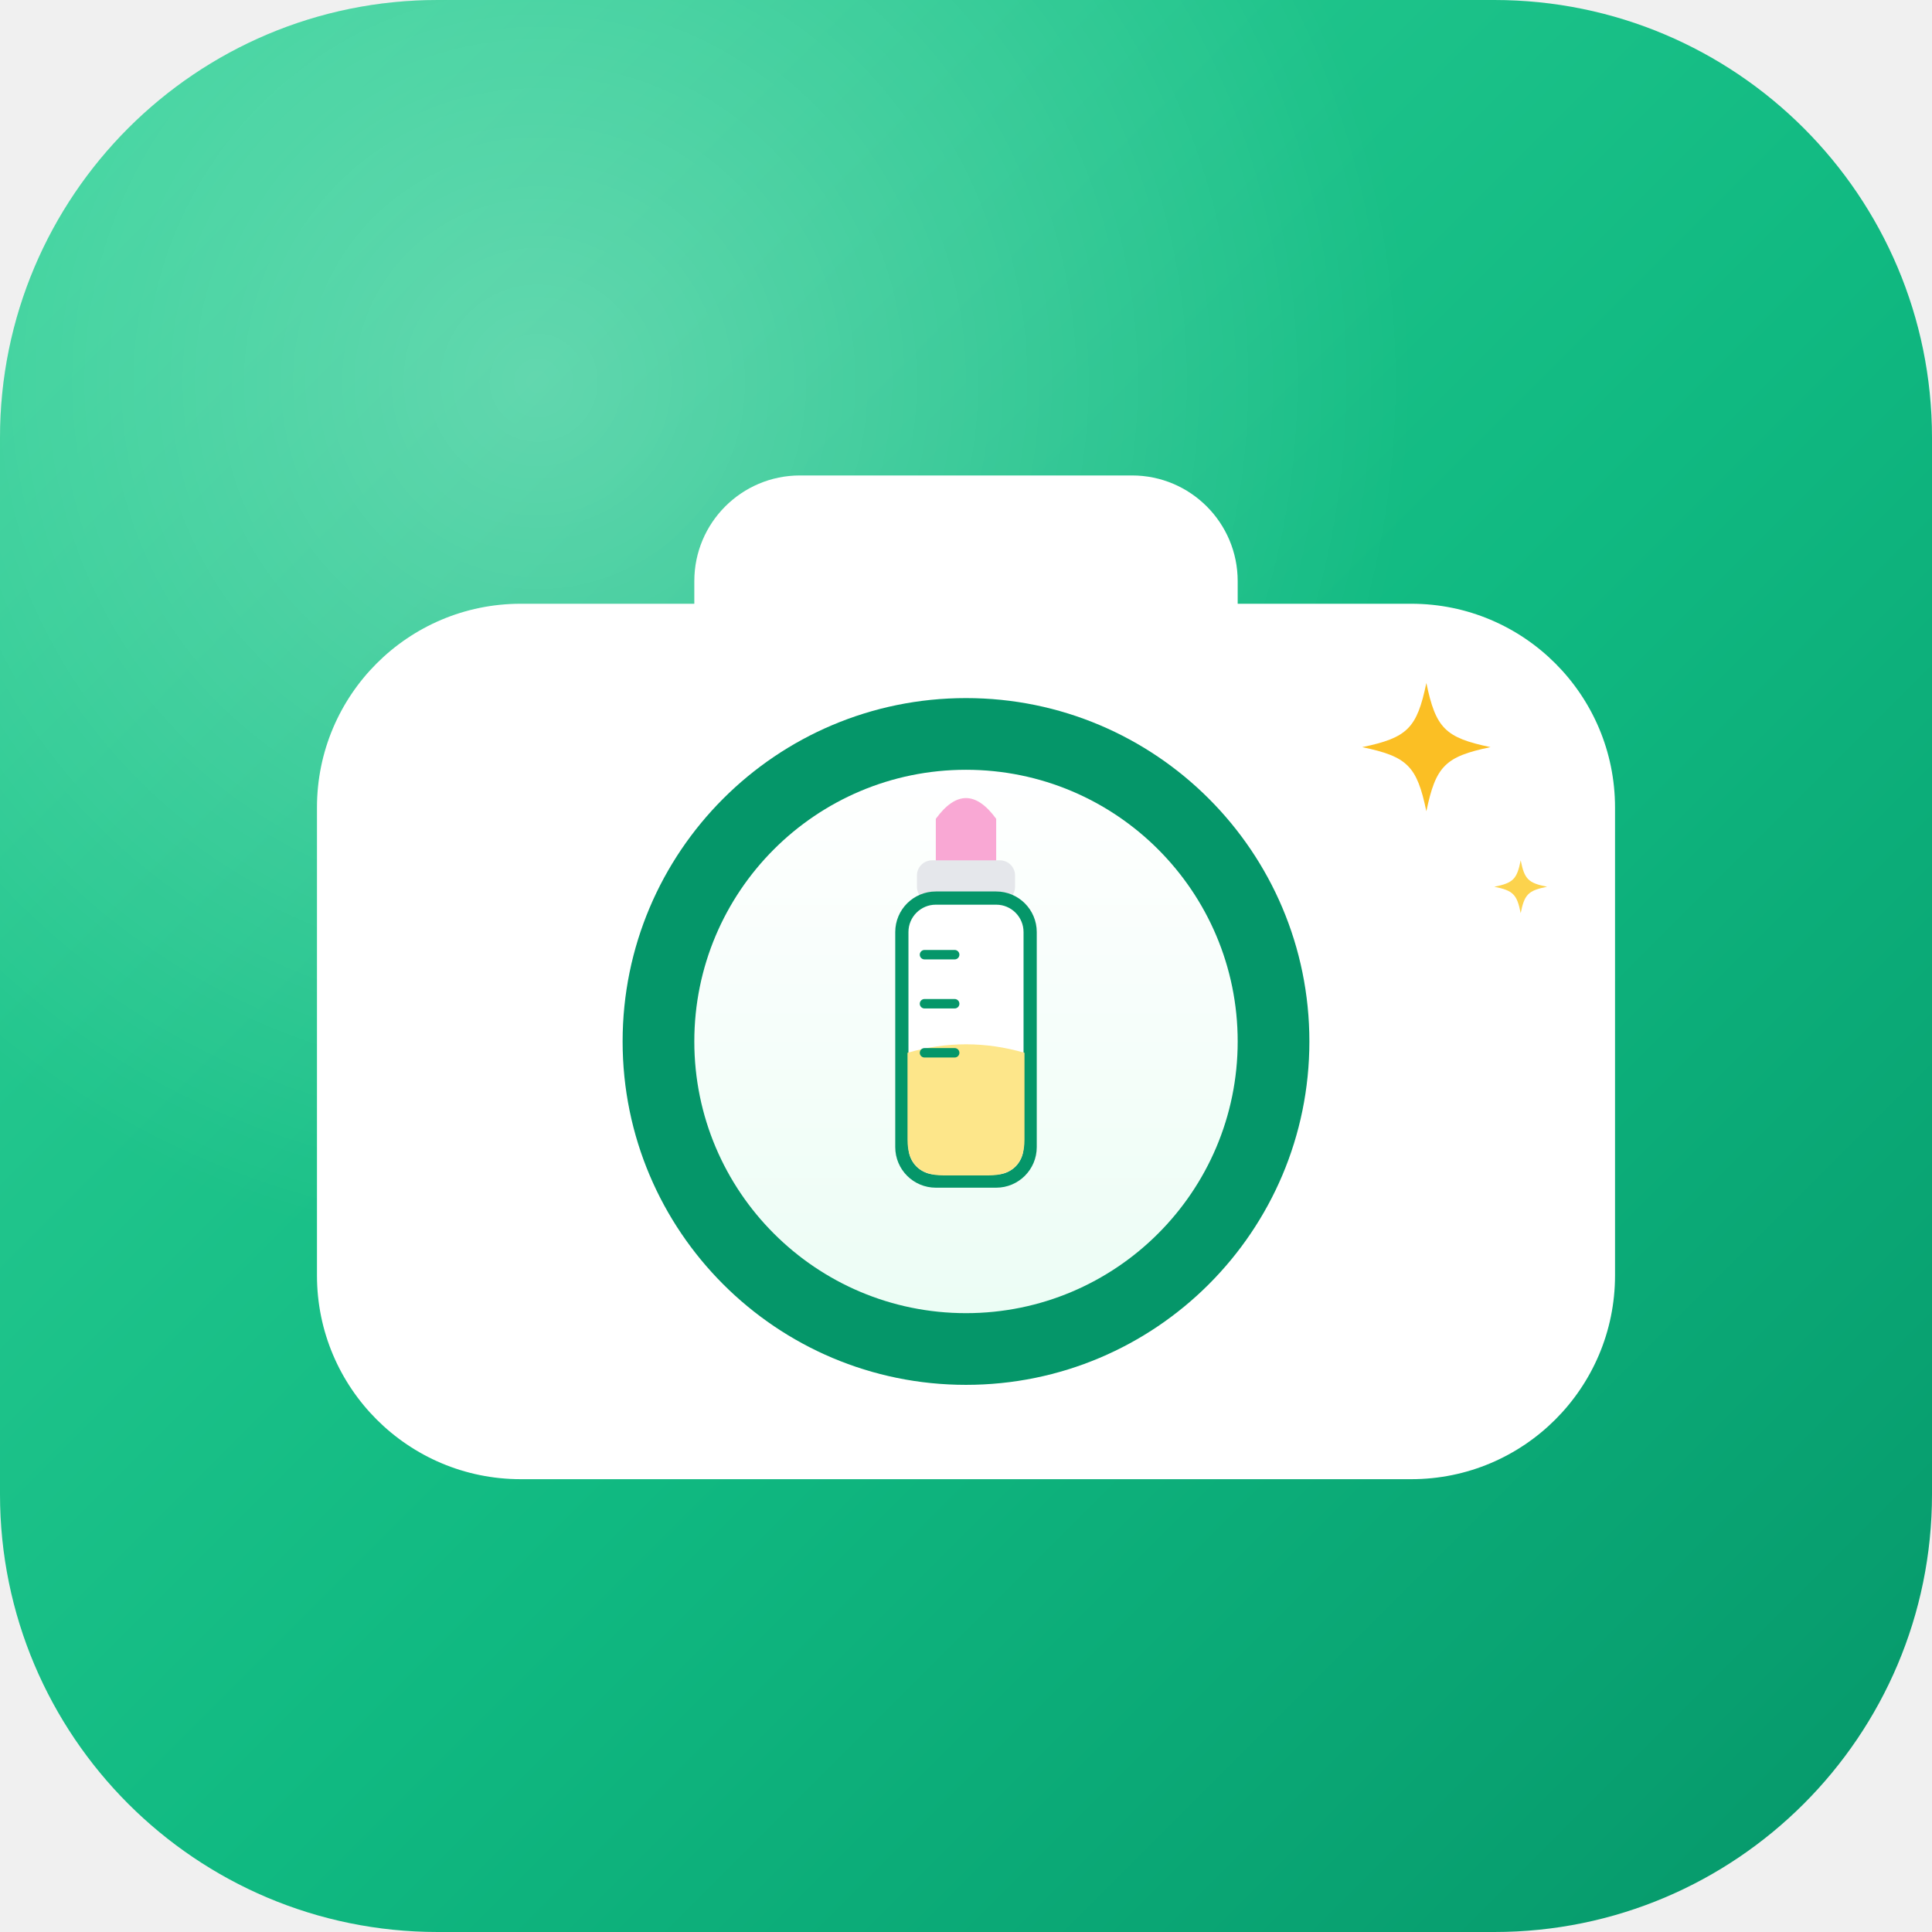
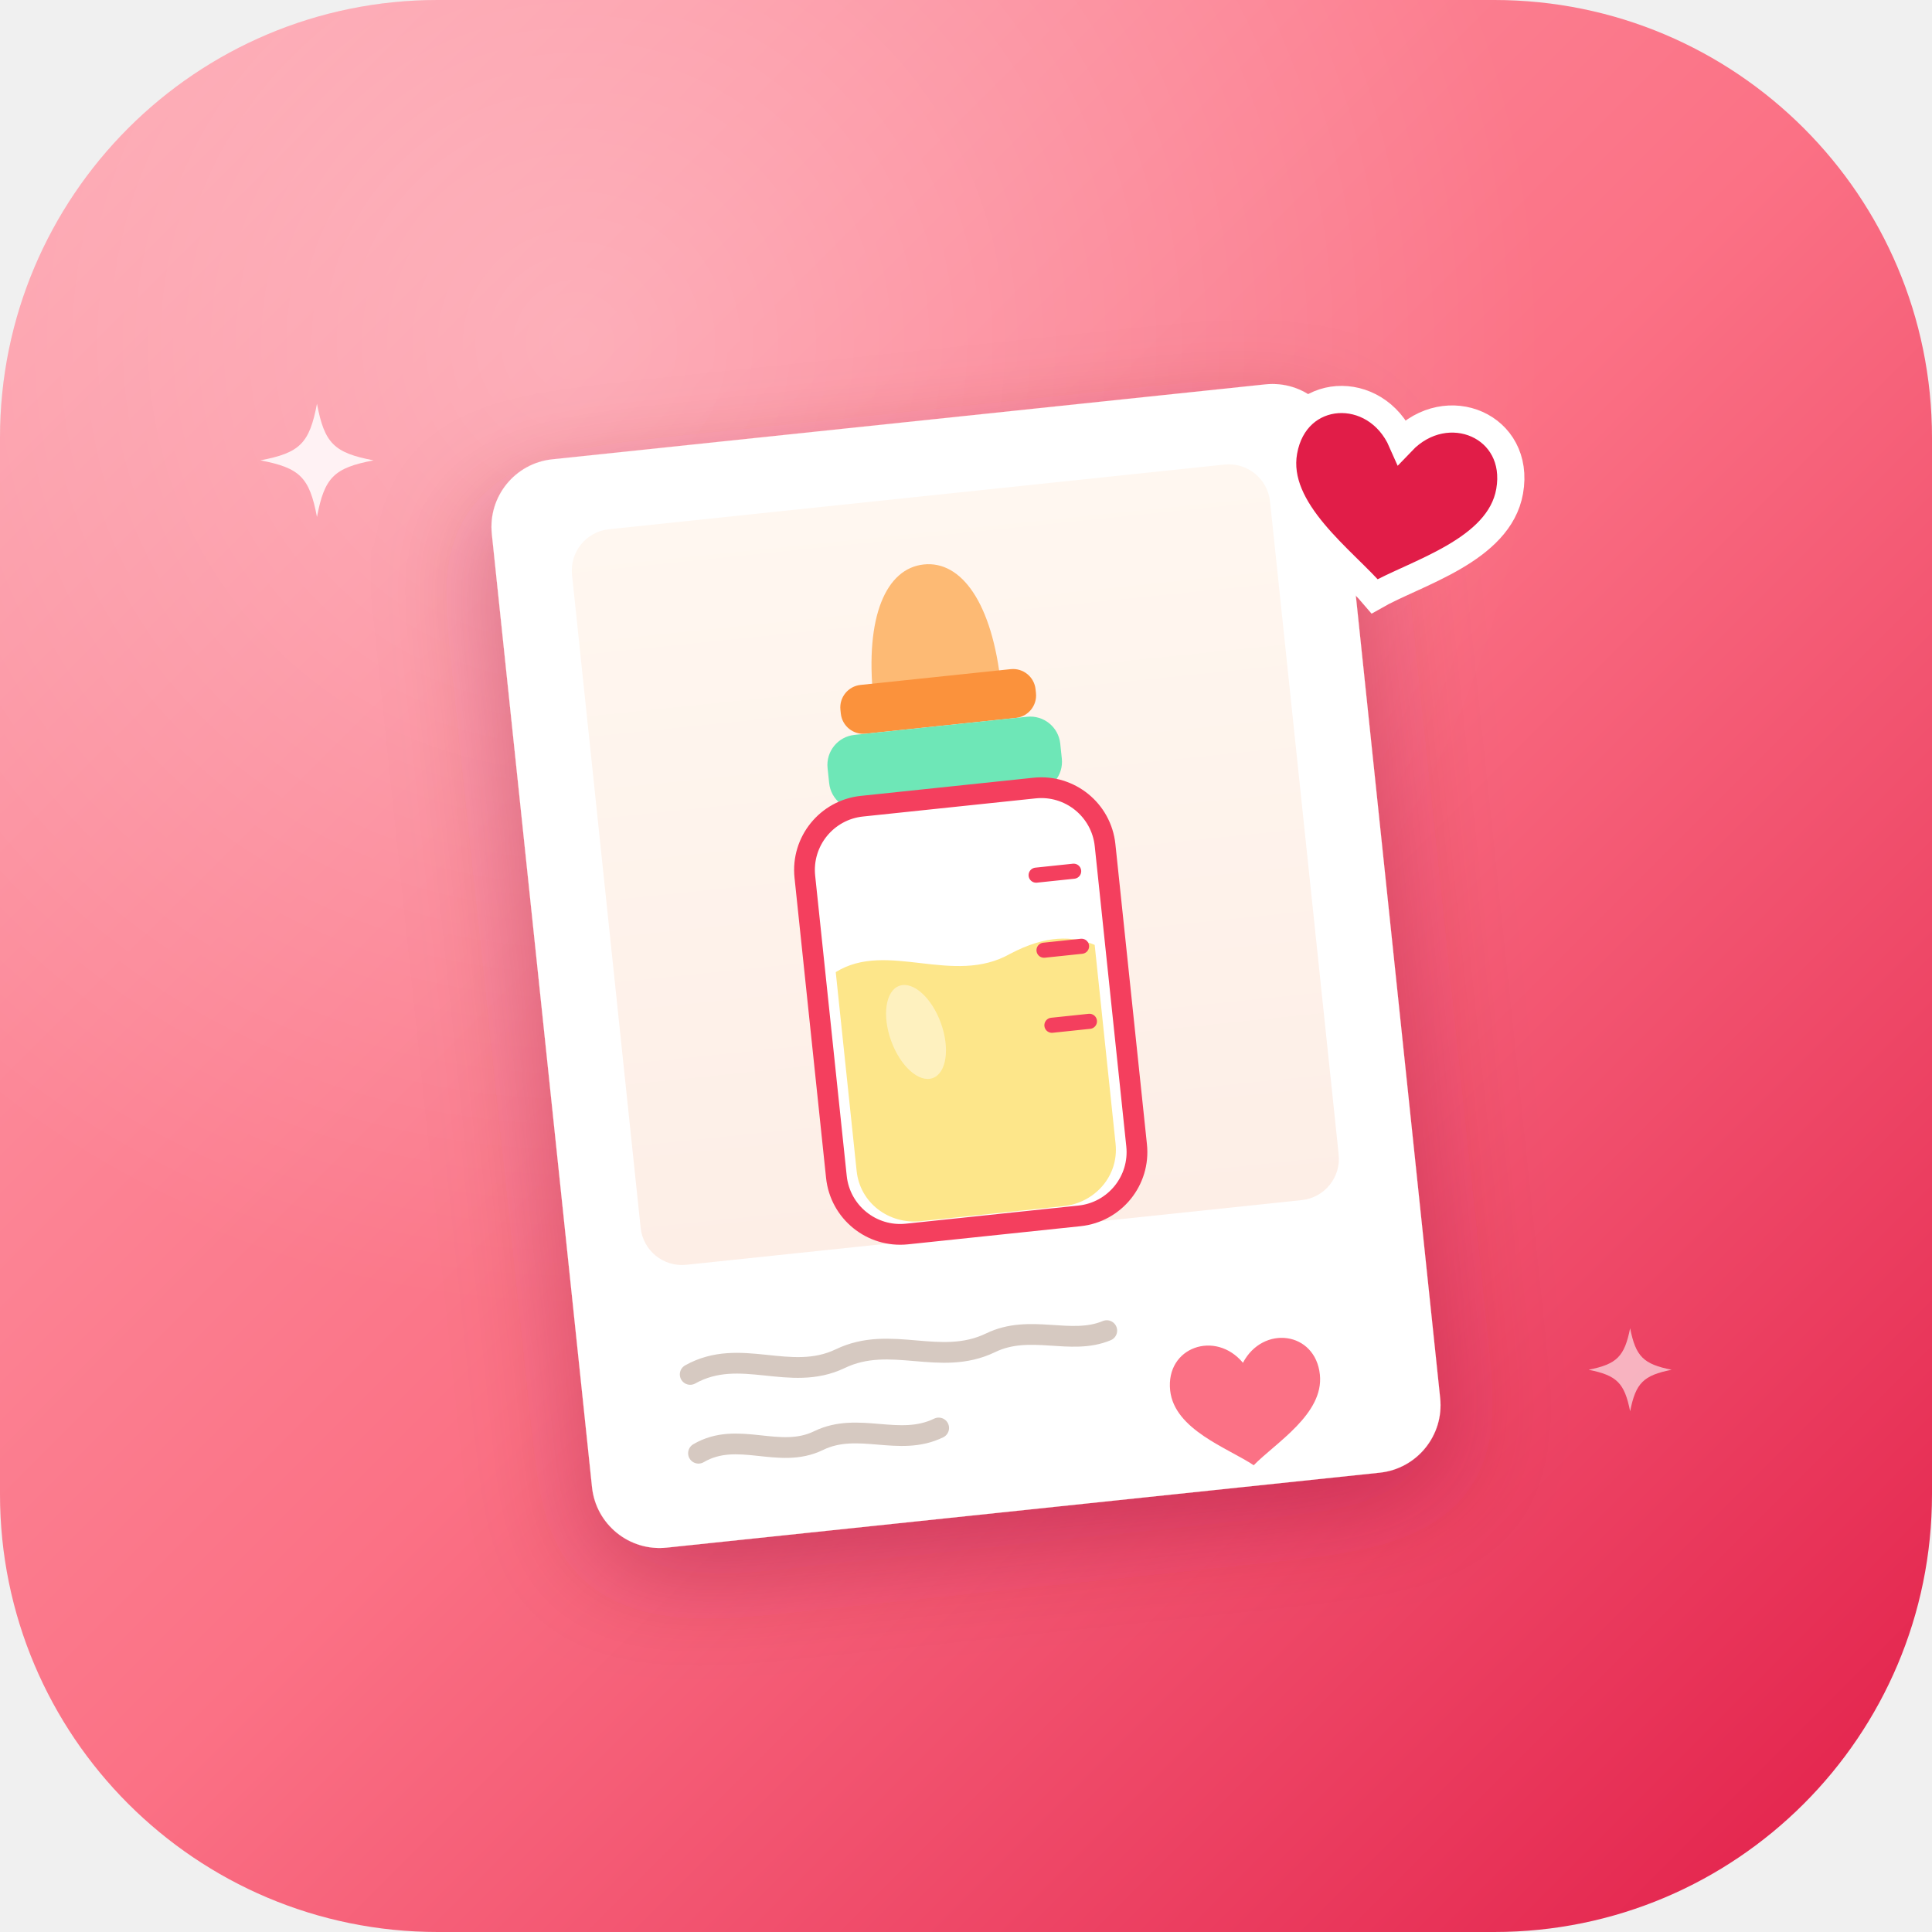
<svg xmlns="http://www.w3.org/2000/svg" width="1024" height="1024" viewBox="0 0 1024 1024">
  <defs>
    <linearGradient id="bg" x1="0" y1="0" x2="1024" y2="1024" gradientUnits="userSpaceOnUse">
-       <stop offset="0" stop-color="#34d399" />
-       <stop offset="0.55" stop-color="#10b981" />
-       <stop offset="1" stop-color="#059669" />
+       <stop offset="0" stop-color="#fda4af" />
+       <stop offset="0.5" stop-color="#fb7185" />
+       <stop offset="1" stop-color="#e11d48" />
    </linearGradient>
-     <radialGradient id="glow" cx="0.28" cy="0.2" r="0.9">
-       <stop offset="0" stop-color="#ffffff" stop-opacity="0.28" />
-       <stop offset="0.5" stop-color="#ffffff" stop-opacity="0" />
+     <radialGradient id="glow" cx="0.3" cy="0.18" r="0.9">
+       <stop offset="0" stop-color="#ffffff" stop-opacity="0.3" />
+       <stop offset="0.55" stop-color="#ffffff" stop-opacity="0" />
    </radialGradient>
-     <linearGradient id="lens" x1="0" y1="0" x2="0" y2="1">
-       <stop offset="0" stop-color="#ffffff" />
-       <stop offset="1" stop-color="#ecfdf5" />
+     <linearGradient id="photo" x1="0" y1="0" x2="0" y2="1">
+       <stop offset="0" stop-color="#fff7f0" />
+       <stop offset="1" stop-color="#fdeee6" />
    </linearGradient>
+     <filter id="shadow" x="-30%" y="-30%" width="160%" height="160%">
+       <feDropShadow dx="0" dy="18" stdDeviation="28" flood-color="#881337" flood-opacity="0.35" />
+     </filter>
  </defs>
  <rect width="1024" height="1024" rx="232" fill="url(#bg)" />
  <rect width="1024" height="1024" rx="232" fill="url(#glow)" />
-   <rect x="368" y="252" width="288" height="140" rx="56" fill="#ffffff" />
-   <rect x="168" y="320" width="688" height="464" rx="108" fill="#ffffff" />
-   <circle cx="512" cy="552" r="182" fill="#059669" />
-   <circle cx="512" cy="552" r="144" fill="url(#lens)" />
-   <g transform="translate(440 428)">
-     <path d="M 56 6 Q 72 -16 88 6 L 88 30 L 56 30 Z" fill="#f9a8d4" />
-     <rect x="46" y="28" width="52" height="22" rx="8" fill="#e5e7eb" />
-     <rect x="38" y="48" width="68" height="150" rx="18" fill="#ffffff" stroke="#059669" stroke-width="7" />
-     <path d="M 41 130 Q 72 121 103 130 L 103 176 Q 103 195 84 195 L 60 195 Q 41 195 41 176 Z" fill="#fde68a" />
-     <line x1="50" y1="78" x2="66" y2="78" stroke="#059669" stroke-width="5" stroke-linecap="round" />
-     <line x1="50" y1="104" x2="66" y2="104" stroke="#059669" stroke-width="5" stroke-linecap="round" />
-     <line x1="50" y1="130" x2="66" y2="130" stroke="#059669" stroke-width="5" stroke-linecap="round" />
+   <g fill="#ffffff" opacity="0.85">
+     <path transform="translate(168 244)" d="M 0 -30 C 4 -9 9 -4 30 0 C 9 4 4 9 0 30 C -4 9 -9 4 -30 0 C -9 -4 -4 -9 0 -30 Z" />
+     <path transform="translate(864 726)" d="M 0 -22 C 3 -7 7 -3 22 0 C 7 3 3 7 0 22 C -3 7 -7 3 -22 0 C -7 -3 -3 -7 0 -22 Z" opacity="0.7" />
  </g>
-   <g transform="translate(756 396)" fill="#fbbf24">
-     <path d="M 0 -34 C 5 -10 10 -5 34 0 C 10 5 5 10 0 34 C -5 10 -10 5 -34 0 C -10 -5 -5 -10 0 -34 Z" />
+   <g transform="rotate(-6 512 512)">
+     <rect x="286" y="222" width="452" height="580" rx="36" fill="#ffffff" filter="url(#shadow)" />
+     <rect x="326" y="262" width="372" height="392" rx="22" fill="url(#photo)" />
+     <g transform="translate(512 292)">
+       <path d="M -34 74 C -34 30 -20 6 0 6 C 20 6 34 30 34 74 Z" fill="#fdba74" />
+       <rect x="-52" y="66" width="104" height="26" rx="12" fill="#fb923c" />
+       <rect x="-62" y="92" width="124" height="40" rx="16" fill="#6ee7b7" />
+       <rect x="-80" y="130" width="160" height="228" rx="34" fill="#ffffff" stroke="#f43f5e" stroke-width="11" />
+       <path d="M -69 216 C -40 202 -8 230 24 216 C 44 208 58 210 69 216 L 69 322 C 69 339 55 352 38 352 L -38 352 C -55 352 -69 339 -69 322 Z" fill="#fde68a" />
+       <ellipse cx="-30" cy="252" rx="14" ry="26" fill="#ffffff" opacity="0.45" transform="rotate(-14 -30 252)" />
+       <line x1="42" y1="176" x2="62" y2="176" stroke="#f43f5e" stroke-width="8" stroke-linecap="round" />
+       <line x1="42" y1="216" x2="62" y2="216" stroke="#f43f5e" stroke-width="8" stroke-linecap="round" />
+       <line x1="42" y1="256" x2="62" y2="256" stroke="#f43f5e" stroke-width="8" stroke-linecap="round" />
+     </g>
+     <g stroke="#d6c9c1" stroke-width="11" stroke-linecap="round" fill="none">
+       <path d="M 344 712 C 372 700 396 722 424 712 C 452 702 476 722 504 712 C 526 704 546 718 566 712" />
+       <path d="M 344 754 C 366 744 386 762 408 754 C 430 746 450 762 472 754" />
+     </g>
+     <path transform="translate(636 726) scale(1.05)" fill="#fb7185" d="M 0 10 C -12 -8 -38 -2 -38 20 C -38 40 -12 52 0 62 C 12 52 38 40 38 20 C 38 -2 12 -8 0 10 Z" />
  </g>
-   <g transform="translate(806 470)" fill="#fcd34d">
-     <path d="M 0 -14 C 2 -4 4 -2 14 0 C 4 2 2 4 0 14 C -2 4 -4 2 -14 0 C -4 -2 -2 -4 0 -14 Z" />
+   <g transform="rotate(10 742 240)">
+     <path transform="translate(742 218) scale(1.6)" fill="#e11d48" stroke="#ffffff" stroke-width="9" d="M 0 10 C -12 -8 -38 -2 -38 20 C -38 40 -12 52 0 62 C 12 52 38 40 38 20 C 38 -2 12 -8 0 10 Z" />
  </g>
</svg>
